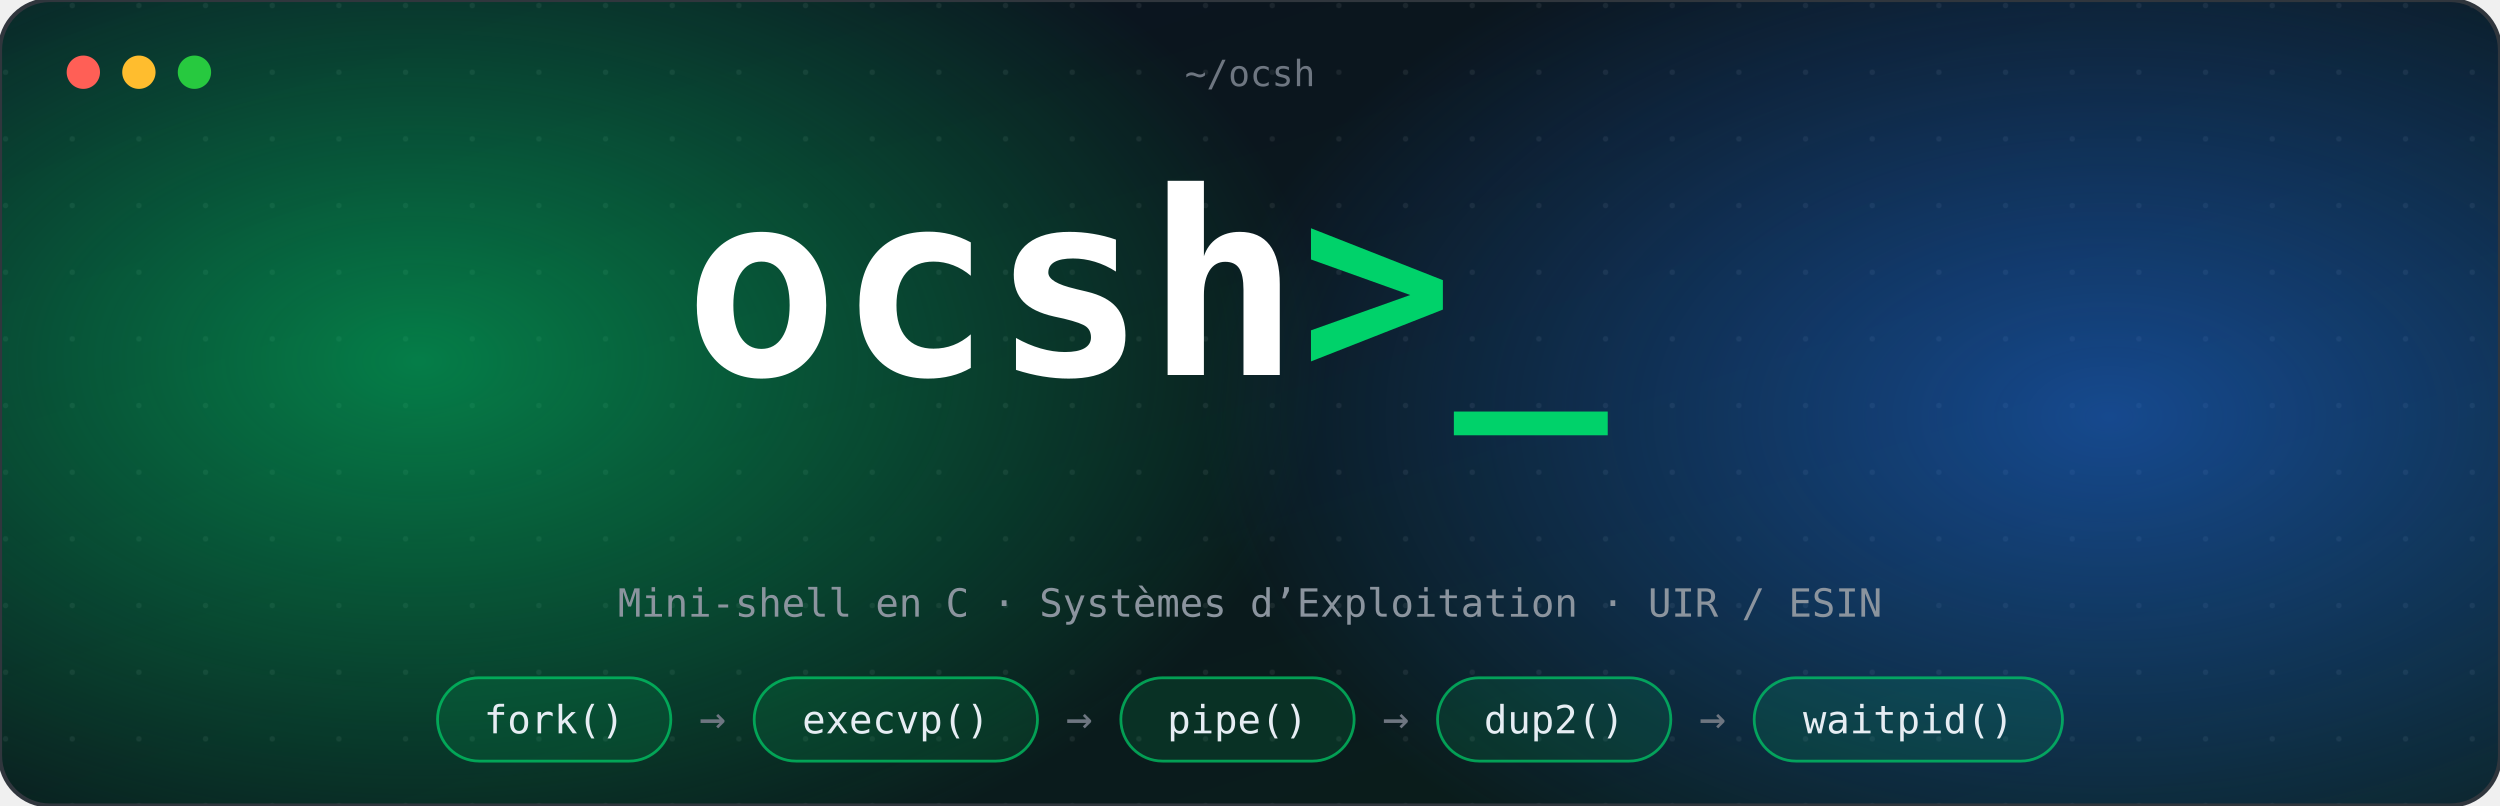
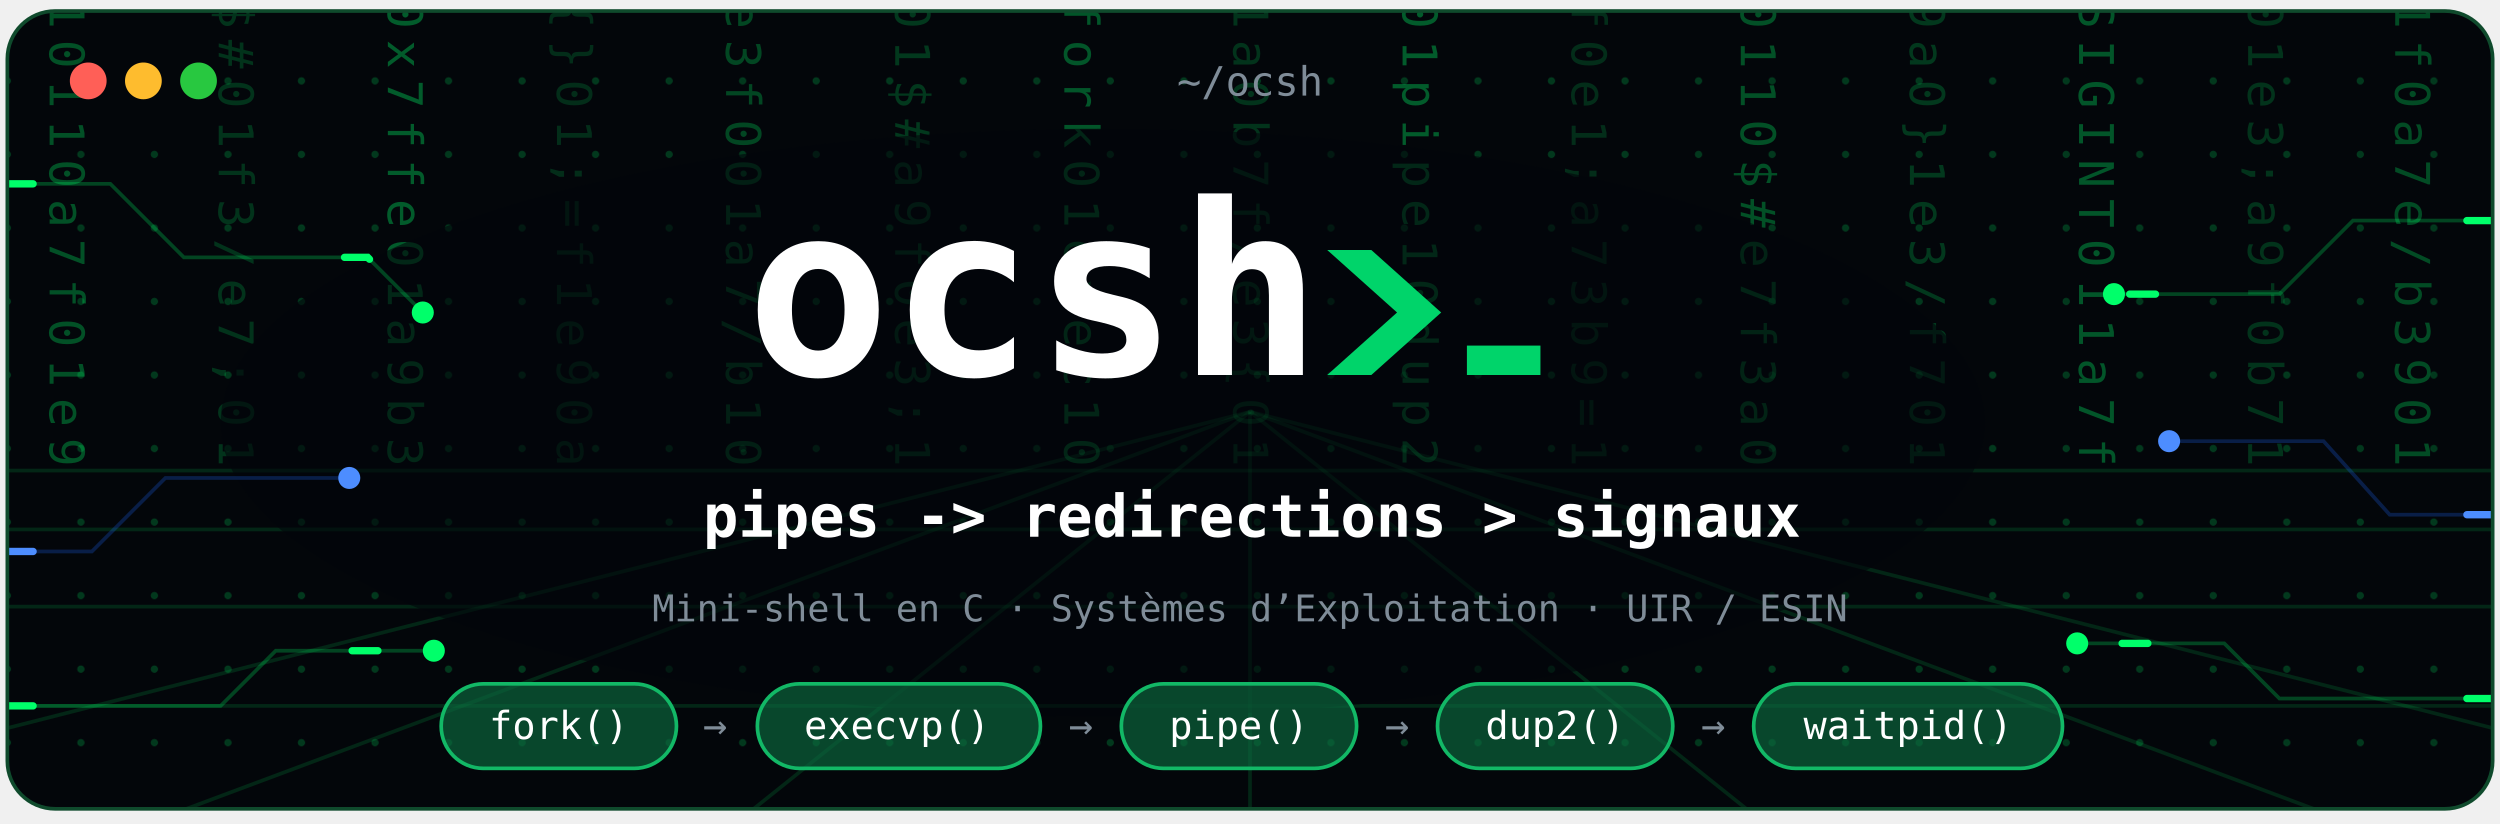
- <svg xmlns="http://www.w3.org/2000/svg" width="900" height="290" viewBox="0 0 900 290" font-family="Fira Code, Consolas, Menlo, DejaVu Sans Mono, monospace">
+ <svg xmlns="http://www.w3.org/2000/svg" width="680" height="224" viewBox="0 0 680 224" role="img">
+   <style>
+ .m{font-family:ui-monospace,SFMono-Regular,Menlo,Consolas,monospace}
+ .r{font-family:ui-monospace,SFMono-Regular,Menlo,Consolas,monospace;font-size:13px;writing-mode:vertical-rl;text-orientation:upright;letter-spacing:3px;animation-name:fall;animation-timing-function:linear;animation-iteration-count:infinite}
+ @keyframes fall{from{transform:translateY(-230px)}to{transform:translateY(250px)}}
+ .sc{animation:sc 3.5s linear infinite}
+ @keyframes sc{from{transform:translateY(0)}to{transform:translateY(224px)}}
+ .cp{fill:none;stroke-width:2;stroke-linecap:round;stroke-dasharray:7 93;animation:cp 3s linear infinite}
+ @keyframes cp{from{stroke-dashoffset:0}to{stroke-dashoffset:-100}}
+ .nd{animation:nd 2s ease-in-out infinite}
+ @keyframes nd{50%{opacity:.3}}
+ .bl{animation:bl 1s steps(1) infinite}
+ @keyframes bl{0%,49%{opacity:1}50%,100%{opacity:0}}
+ .k{animation-duration:16s;animation-iteration-count:infinite}
+ .k1{animation-name:t1}.k2{animation-name:t2}.k3{animation-name:t3}.k4{animation-name:t4}
+ @keyframes t1{0%{width:0;animation-timing-function:steps(31,end)}9%{width:300px}22%{width:300px}23%,100%{width:0}}
+ @keyframes t2{0%{width:0}25%{width:0;animation-timing-function:steps(26,end)}34%{width:252px}47%{width:252px}48%,100%{width:0}}
+ @keyframes t3{0%{width:0}50%{width:0;animation-timing-function:steps(28,end)}59%{width:271px}72%{width:271px}73%,100%{width:0}}
+ @keyframes t4{0%{width:0}75%{width:0;animation-timing-function:steps(22,end)}84%{width:214px}97%{width:214px}98%,100%{width:0}}
+ </style>
  <defs>
-     <linearGradient id="bg" x1="0" y1="0" x2="1" y2="1">
-       <stop offset="0" stop-color="#0b1220" />
-       <stop offset="1" stop-color="#0a1f1a" />
-     </linearGradient>
-     <radialGradient id="gg">
-       <stop offset="0" stop-color="#00D26A" stop-opacity="0.55" />
-       <stop offset="1" stop-color="#00D26A" stop-opacity="0" />
-     </radialGradient>
-     <radialGradient id="gb">
-       <stop offset="0" stop-color="#1f6feb" stop-opacity="0.55" />
-       <stop offset="1" stop-color="#1f6feb" stop-opacity="0" />
-     </radialGradient>
-     <pattern id="dots" width="24" height="24" patternUnits="userSpaceOnUse">
-       <circle cx="2" cy="2" r="1" fill="#ffffff" fill-opacity="0.07" />
+     <clipPath id="c">
+       <rect x="2" y="3" width="676" height="217" rx="13" />
+     </clipPath>
+     <clipPath id="k1">
+       <rect class="k k1" x="190" y="128" width="300" height="26" />
+     </clipPath>
+     <clipPath id="k2">
+       <rect class="k k2" x="214" y="128" width="0" height="26" />
+     </clipPath>
+     <clipPath id="k3">
+       <rect class="k k3" x="204" y="128" width="0" height="26" />
+     </clipPath>
+     <clipPath id="k4">
+       <rect class="k k4" x="233" y="128" width="0" height="26" />
+     </clipPath>
+     <pattern id="dots" width="20" height="20" patternUnits="userSpaceOnUse">
+       <circle cx="2" cy="2" r="1" fill="#00ff6a" fill-opacity="0.2" />
    </pattern>
-     <clipPath id="card">
-       <rect width="900" height="290" rx="18" />
-     </clipPath>
  </defs>
-   <rect width="900" height="290" rx="18" fill="url(#bg)" />
-   <g clip-path="url(#card)">
-     <rect width="900" height="290" fill="url(#dots)" />
-     <ellipse cx="150" cy="130" rx="330" ry="200" fill="url(#gg)">
-       <animate attributeName="cx" values="150;380;150" dur="14s" repeatCount="indefinite" />
-     </ellipse>
-     <ellipse cx="760" cy="150" rx="330" ry="200" fill="url(#gb)">
-       <animate attributeName="cx" values="760;520;760" dur="14s" repeatCount="indefinite" />
-     </ellipse>
+   <g clip-path="url(#c)">
+     <rect x="0" y="0" width="680" height="224" fill="#03060a" />
+     <rect x="0" y="0" width="680" height="224" fill="url(#dots)" />
+     <g stroke="#00ff6a" stroke-opacity="0.13" stroke-width="1">
+       <line x1="340" y1="112" x2="-100" y2="224" />
+       <line x1="340" y1="112" x2="40" y2="224" />
+       <line x1="340" y1="112" x2="200" y2="224" />
+       <line x1="340" y1="112" x2="340" y2="224" />
+       <line x1="340" y1="112" x2="480" y2="224" />
+       <line x1="340" y1="112" x2="640" y2="224" />
+       <line x1="340" y1="112" x2="780" y2="224" />
+       <line x1="0" y1="128" x2="680" y2="128" />
+       <line x1="0" y1="144" x2="680" y2="144" />
+       <line x1="0" y1="165" x2="680" y2="165" />
+       <line x1="0" y1="192" x2="680" y2="192" />
+     </g>
+     <g>
+       <text class="r" x="18" y="0" fill="#00ff6a" fill-opacity="0.3" style="animation-duration:7s;animation-delay:-1s">10110a7f01e9</text>
+       <text class="r" x="64" y="0" fill="#00ff6a" fill-opacity="0.18" style="animation-duration:9s;animation-delay:-5s">$#01f3/e7;01</text>
+       <text class="r" x="110" y="0" fill="#00ff6a" fill-opacity="0.34" style="animation-duration:6s;animation-delay:-3s">0x7ffe01a9b3</text>
+       <text class="r" x="156" y="0" fill="#00ff6a" fill-opacity="0.16" style="animation-duration:10s;animation-delay:-7s">{}01;=f1e90a</text>
+       <text class="r" x="202" y="0" fill="#00ff6a" fill-opacity="0.26" style="animation-duration:8s;animation-delay:-2s">e3f001a7/b10</text>
+       <text class="r" x="248" y="0" fill="#00ff6a" fill-opacity="0.2" style="animation-duration:11s;animation-delay:-9s">01$#a9f0e3;1</text>
+       <text class="r" x="294" y="0" fill="#00ff6a" fill-opacity="0.32" style="animation-duration:7.5s;animation-delay:-4s">fork01exec10</text>
+       <text class="r" x="340" y="0" fill="#00ff6a" fill-opacity="0.18" style="animation-duration:9.5s;animation-delay:-6s">1a0b7f/e3{01</text>
+       <text class="r" x="386" y="0" fill="#00ff6a" fill-opacity="0.34" style="animation-duration:6.5s;animation-delay:-2s">01pipe10dup2</text>
+       <text class="r" x="432" y="0" fill="#00ff6a" fill-opacity="0.16" style="animation-duration:10.5s;animation-delay:-8s">f0e1;a73b9=1</text>
+       <text class="r" x="478" y="0" fill="#00ff6a" fill-opacity="0.3" style="animation-duration:8.5s;animation-delay:-1s">0110$#e7f3a0</text>
+       <text class="r" x="524" y="0" fill="#00ff6a" fill-opacity="0.2" style="animation-duration:7s;animation-delay:-5s">9a0}1e3/f701</text>
+       <text class="r" x="570" y="0" fill="#00ff6a" fill-opacity="0.32" style="animation-duration:9s;animation-delay:-3s">SIGINT011a7f</text>
+       <text class="r" x="616" y="0" fill="#00ff6a" fill-opacity="0.18" style="animation-duration:6s;animation-delay:-4s">01e3;a9f0b71</text>
+       <text class="r" x="656" y="0" fill="#00ff6a" fill-opacity="0.28" style="animation-duration:11s;animation-delay:-6s">1f0a7e/b3901</text>
+     </g>
+     <ellipse cx="300" cy="115" rx="240" ry="80" fill="#03060a" fill-opacity="0.6" />
+     <g fill="none" stroke-width="1" stroke-opacity="0.25">
+       <path d="M2 50 H30 L50 70 H100 L115 85" stroke="#00ff6a" />
+       <path d="M2 150 H25 L45 130 H95" stroke="#1e6bff" />
+       <path d="M2 192 H60 L75 177 H118" stroke="#00ff6a" />
+       <path d="M678 60 H640 L620 80 H575" stroke="#00ff6a" />
+       <path d="M678 140 H650 L632 120 H590" stroke="#1e6bff" />
+       <path d="M678 190 H620 L605 175 H565" stroke="#00ff6a" />
+     </g>
+     <g>
+       <path class="cp" pathLength="100" d="M2 50 H30 L50 70 H100 L115 85" stroke="#00ff6a" />
+       <path class="cp" pathLength="100" d="M2 150 H25 L45 130 H95" stroke="#4d8dff" style="animation-delay:-1s" />
+       <path class="cp" pathLength="100" d="M2 192 H60 L75 177 H118" stroke="#00ff6a" style="animation-delay:-2s" />
+       <path class="cp" pathLength="100" d="M678 60 H640 L620 80 H575" stroke="#00ff6a" style="animation-delay:-.5s" />
+       <path class="cp" pathLength="100" d="M678 140 H650 L632 120 H590" stroke="#4d8dff" style="animation-delay:-1.5s" />
+       <path class="cp" pathLength="100" d="M678 190 H620 L605 175 H565" stroke="#00ff6a" style="animation-delay:-2.5s" />
+     </g>
+     <circle class="nd" cx="115" cy="85" r="3" fill="#00ff6a" />
+     <circle class="nd" cx="95" cy="130" r="3" fill="#4d8dff" style="animation-delay:-.7s" />
+     <circle class="nd" cx="118" cy="177" r="3" fill="#00ff6a" style="animation-delay:-1.4s" />
+     <circle class="nd" cx="575" cy="80" r="3" fill="#00ff6a" style="animation-delay:-.4s" />
+     <circle class="nd" cx="590" cy="120" r="3" fill="#4d8dff" style="animation-delay:-1.1s" />
+     <circle class="nd" cx="565" cy="175" r="3" fill="#00ff6a" style="animation-delay:-1.8s" />
+     <rect class="sc" x="0" y="0" width="680" height="2" fill="#00ff6a" fill-opacity="0.16" />
  </g>
-   <rect width="900" height="290" rx="18" fill="none" stroke="#30363d" stroke-width="1.5" />
-   <circle cx="30" cy="26" r="6" fill="#ff5f56" />
-   <circle cx="50" cy="26" r="6" fill="#ffbd2e" />
-   <circle cx="70" cy="26" r="6" fill="#27c93f" />
-   <text x="450" y="31" text-anchor="middle" fill="#6e7681" font-size="13">~/ocsh</text>
-   <text x="468" y="135" text-anchor="end" font-size="92" font-weight="800" fill="#ffffff">ocsh</text>
-   <text x="468" y="135" text-anchor="start" font-size="92" font-weight="800" fill="#00D26A">&gt;<tspan>_<animate attributeName="fill-opacity" values="1;0" dur="1s" calcMode="discrete" repeatCount="indefinite" />
-     </tspan>
+   <rect x="2" y="3" width="676" height="217" rx="13" fill="none" stroke="#0f4a2c" stroke-width="1" />
+   <circle cx="24" cy="22" r="5" fill="#ff5f57" />
+   <circle cx="39" cy="22" r="5" fill="#febc2e" />
+   <circle cx="54" cy="22" r="5" fill="#28c840" />
+   <text class="m" x="340" y="26" text-anchor="middle" font-size="11" fill="#7f8c98">~/ocsh</text>
+   <text class="m" x="203" y="102" font-size="65" font-weight="700" textLength="147" lengthAdjust="spacing" fill="#ffffff">oc<tspan fill="#ffffff">sh</tspan>
  </text>
-   <g opacity="0">
-     <animate attributeName="opacity" values="0;0;1;1;0;0" keyTimes="0;0.017;0.042;0.208;0.233;1" dur="12s" repeatCount="indefinite" />
-     <text x="450" y="188" text-anchor="middle" font-size="24" font-weight="600" fill="#e6edf3">fork → exec → wait</text>
+   <polygon points="361,68 373,68 392,85 373,102 361,102 380,85" fill="#00d46a" />
+   <rect class="bl" x="399" y="94" width="20" height="8" fill="#00d46a" />
+   <g class="m" font-size="16" font-weight="700" fill="#ffffff">
+     <text x="191.2" y="146" textLength="297.6" lengthAdjust="spacing" clip-path="url(#k1)">pipes -&gt; redirections &gt; signaux</text>
+     <text x="215.2" y="146" textLength="249.6" lengthAdjust="spacing" clip-path="url(#k2)">scripts : if · for · while</text>
+     <text x="205.6" y="146" textLength="268.8" lengthAdjust="spacing" clip-path="url(#k3)">job control : jobs · fg · bg</text>
+     <text x="234.4" y="146" textLength="211.2" lengthAdjust="spacing" clip-path="url(#k4)">variables $? $! $(cmd)</text>
  </g>
-   <g opacity="0">
-     <animate attributeName="opacity" values="0;0;1;1;0;0" keyTimes="0;0.267;0.292;0.458;0.483;1" dur="12s" repeatCount="indefinite" />
-     <text x="450" y="188" text-anchor="middle" font-size="24" font-weight="600" fill="#e6edf3">pipes  -&gt;  redirections  &gt;  signaux</text>
+   <text class="m" x="340" y="169" text-anchor="middle" font-size="10" textLength="307" lengthAdjust="spacingAndGlyphs" fill="#7f8c98">Mini-shell en C · Systèmes d’Exploitation · UIR / ESIN</text>
+   <g fill="#0b6b40" fill-opacity="0.65" stroke="#12b866" stroke-width="1">
+     <rect x="120" y="186" width="64" height="23" rx="11.5" />
+     <rect x="206" y="186" width="77" height="23" rx="11.5" />
+     <rect x="305" y="186" width="64" height="23" rx="11.5" />
+     <rect x="391" y="186" width="64" height="23" rx="11.5" />
+     <rect x="477" y="186" width="84" height="23" rx="11.5" />
  </g>
-   <g opacity="0">
-     <animate attributeName="opacity" values="0;0;1;1;0;0" keyTimes="0;0.517;0.542;0.708;0.733;1" dur="12s" repeatCount="indefinite" />
-     <text x="450" y="188" text-anchor="middle" font-size="24" font-weight="600" fill="#e6edf3">scripts : if · for · while</text>
+   <g class="m" font-size="10.5" text-anchor="middle" fill="#ffffff">
+     <text x="152" y="201">fork()</text>
+     <text x="244" y="201">execvp()</text>
+     <text x="337" y="201">pipe()</text>
+     <text x="423" y="201">dup2()</text>
+     <text x="519" y="201">waitpid()</text>
  </g>
-   <g opacity="0">
-     <animate attributeName="opacity" values="0;0;1;1;0;0" keyTimes="0;0.767;0.792;0.958;0.983;1" dur="12s" repeatCount="indefinite" />
-     <text x="450" y="188" text-anchor="middle" font-size="24" font-weight="600" fill="#e6edf3">job control : Ctrl+Z · bg · fg</text>
+   <g class="m" font-size="11" text-anchor="middle" fill="#7f8c98">
+     <text x="194.5" y="201">→</text>
+     <text x="294" y="201">→</text>
+     <text x="380" y="201">→</text>
+     <text x="466" y="201">→</text>
  </g>
-   <text x="450" y="222" text-anchor="middle" font-size="14" fill="#8b949e">Mini-shell en C · Systèmes d’Exploitation · UIR / ESIN</text>
-   <rect x="157.5" y="244" width="84" height="30" rx="15" fill="#00D26A" fill-opacity="0.12" stroke="#00D26A" stroke-opacity="0.7">
-     <animate attributeName="fill-opacity" values="0.10;0.38;0.10" dur="5s" begin="0s" repeatCount="indefinite" />
-   </rect>
-   <text x="199.5" y="264" text-anchor="middle" font-size="14" fill="#e6edf3">fork()</text>
-   <text x="256.5" y="264" text-anchor="middle" font-size="16" fill="#6e7681">→</text>
-   <rect x="271.5" y="244" width="102" height="30" rx="15" fill="#00D26A" fill-opacity="0.12" stroke="#00D26A" stroke-opacity="0.7">
-     <animate attributeName="fill-opacity" values="0.10;0.38;0.10" dur="5s" begin="1s" repeatCount="indefinite" />
-   </rect>
-   <text x="322.5" y="264" text-anchor="middle" font-size="14" fill="#e6edf3">execvp()</text>
-   <text x="388.5" y="264" text-anchor="middle" font-size="16" fill="#6e7681">→</text>
-   <rect x="403.5" y="244" width="84" height="30" rx="15" fill="#00D26A" fill-opacity="0.12" stroke="#00D26A" stroke-opacity="0.7">
-     <animate attributeName="fill-opacity" values="0.10;0.38;0.10" dur="5s" begin="2s" repeatCount="indefinite" />
-   </rect>
-   <text x="445.5" y="264" text-anchor="middle" font-size="14" fill="#e6edf3">pipe()</text>
-   <text x="502.5" y="264" text-anchor="middle" font-size="16" fill="#6e7681">→</text>
-   <rect x="517.5" y="244" width="84" height="30" rx="15" fill="#00D26A" fill-opacity="0.12" stroke="#00D26A" stroke-opacity="0.7">
-     <animate attributeName="fill-opacity" values="0.10;0.38;0.10" dur="5s" begin="3s" repeatCount="indefinite" />
-   </rect>
-   <text x="559.5" y="264" text-anchor="middle" font-size="14" fill="#e6edf3">dup2()</text>
-   <text x="616.5" y="264" text-anchor="middle" font-size="16" fill="#6e7681">→</text>
-   <rect x="631.5" y="244" width="111" height="30" rx="15" fill="#00D26A" fill-opacity="0.12" stroke="#00D26A" stroke-opacity="0.7">
-     <animate attributeName="fill-opacity" values="0.10;0.38;0.10" dur="5s" begin="4s" repeatCount="indefinite" />
-   </rect>
-   <text x="687.0" y="264" text-anchor="middle" font-size="14" fill="#e6edf3">waitpid()</text>
</svg>
